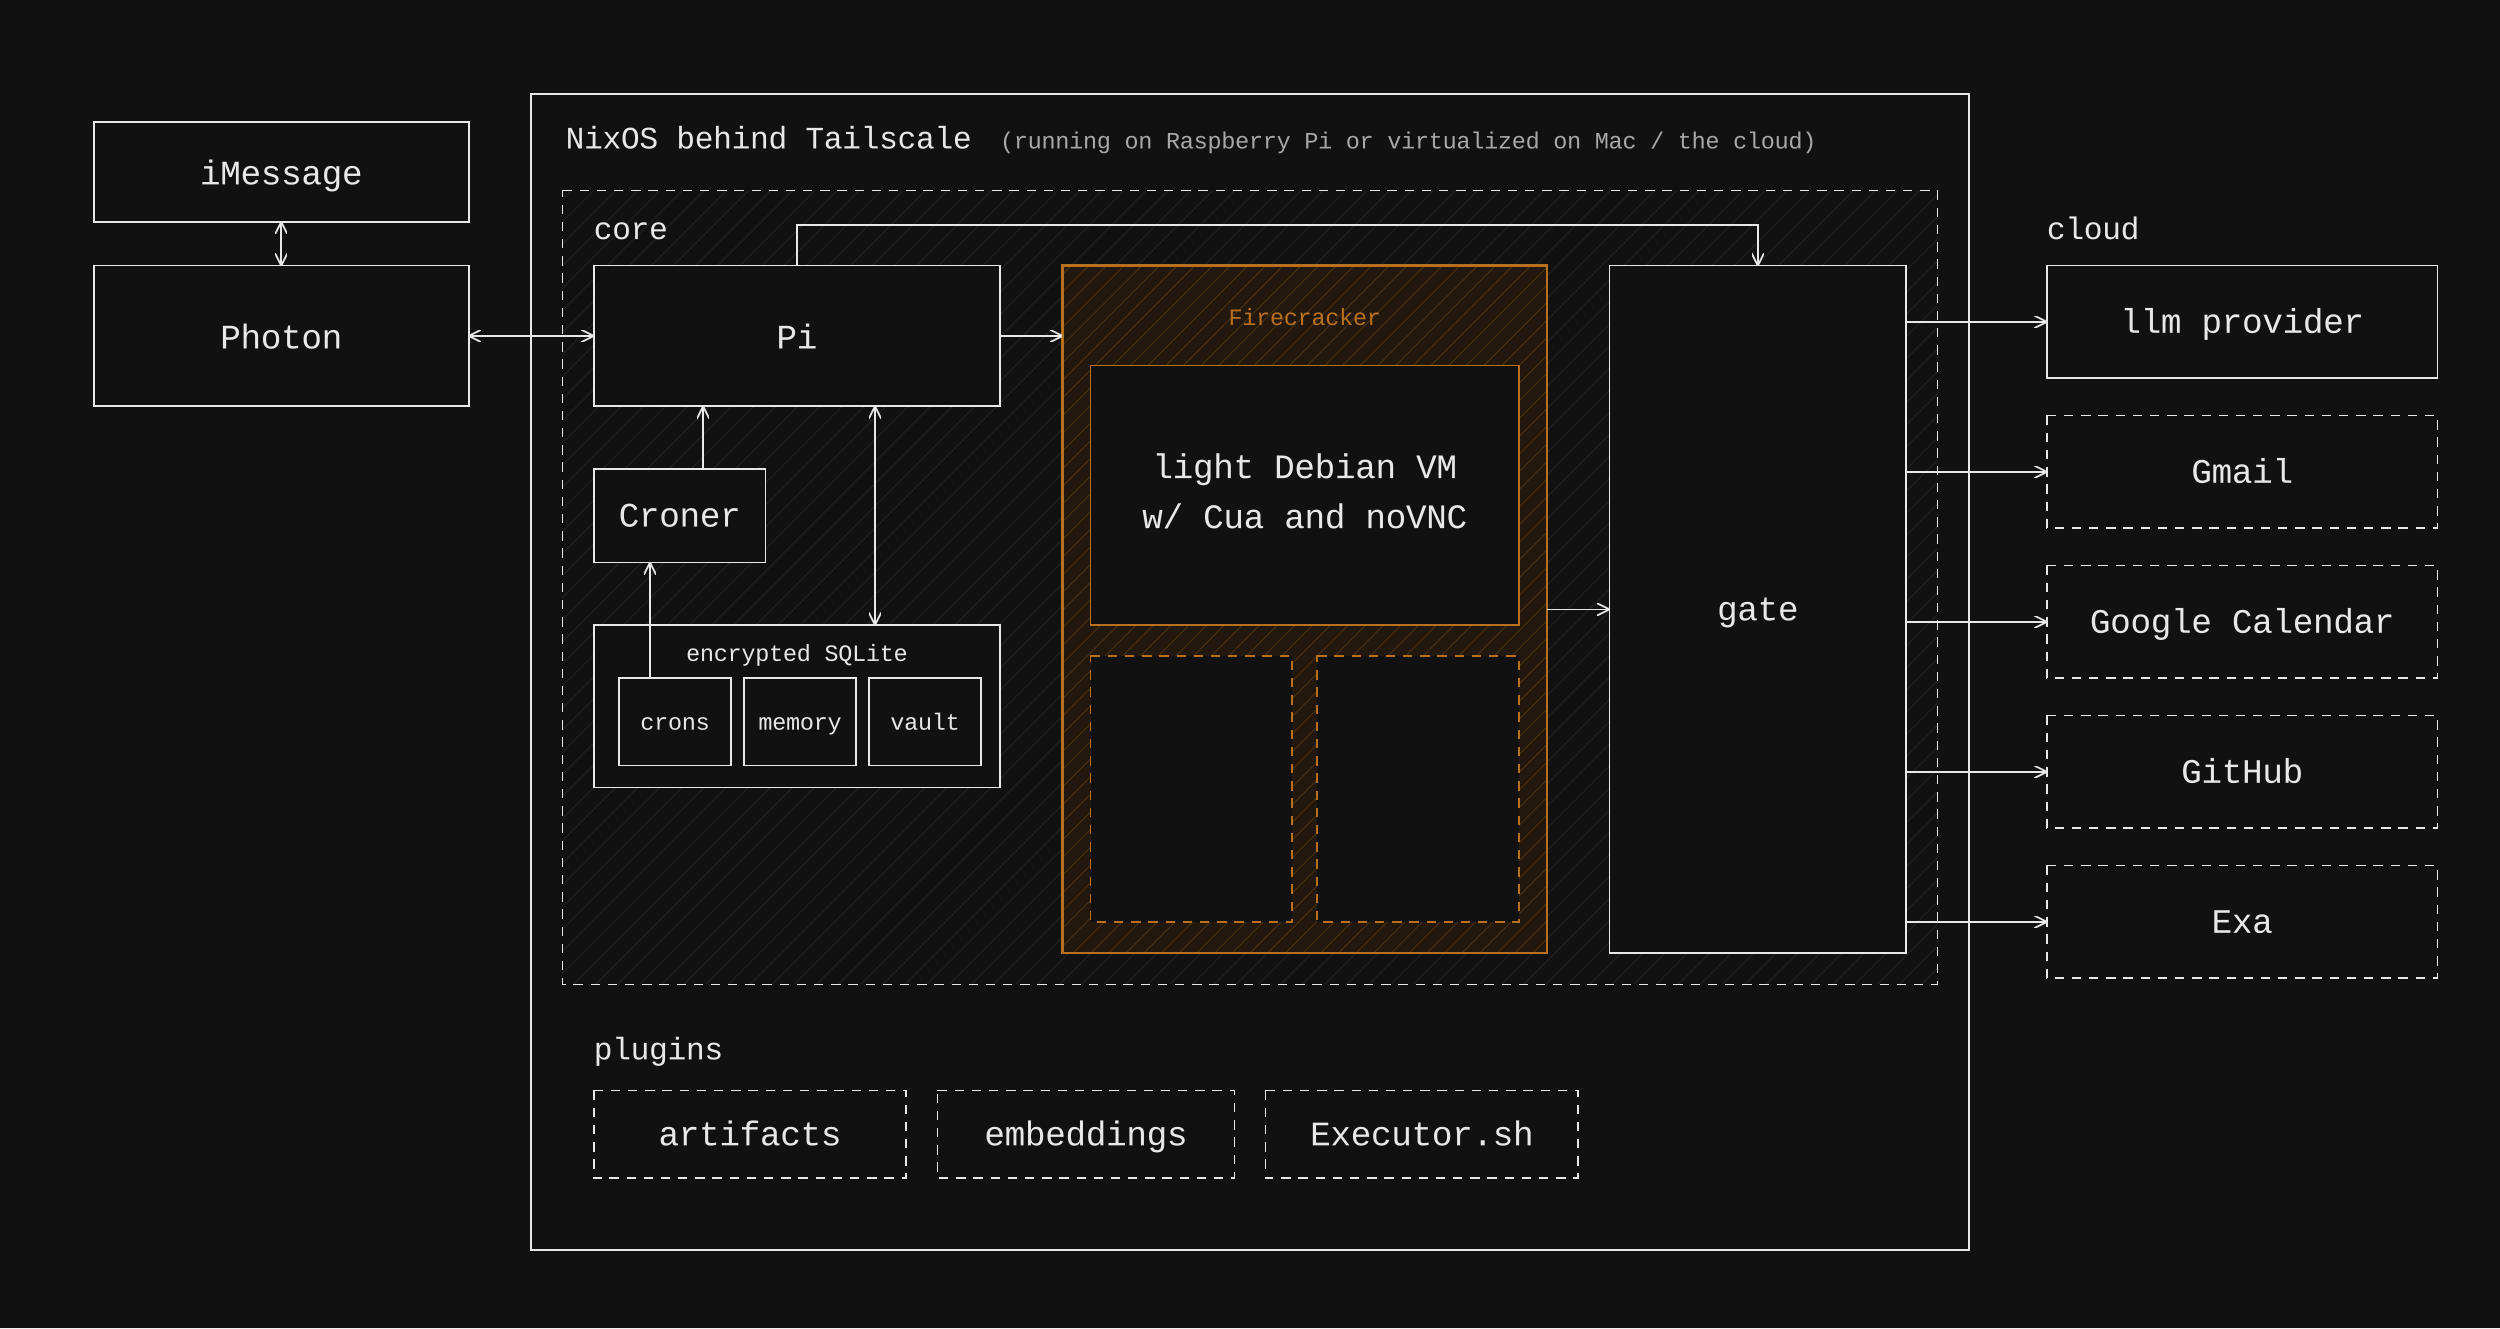
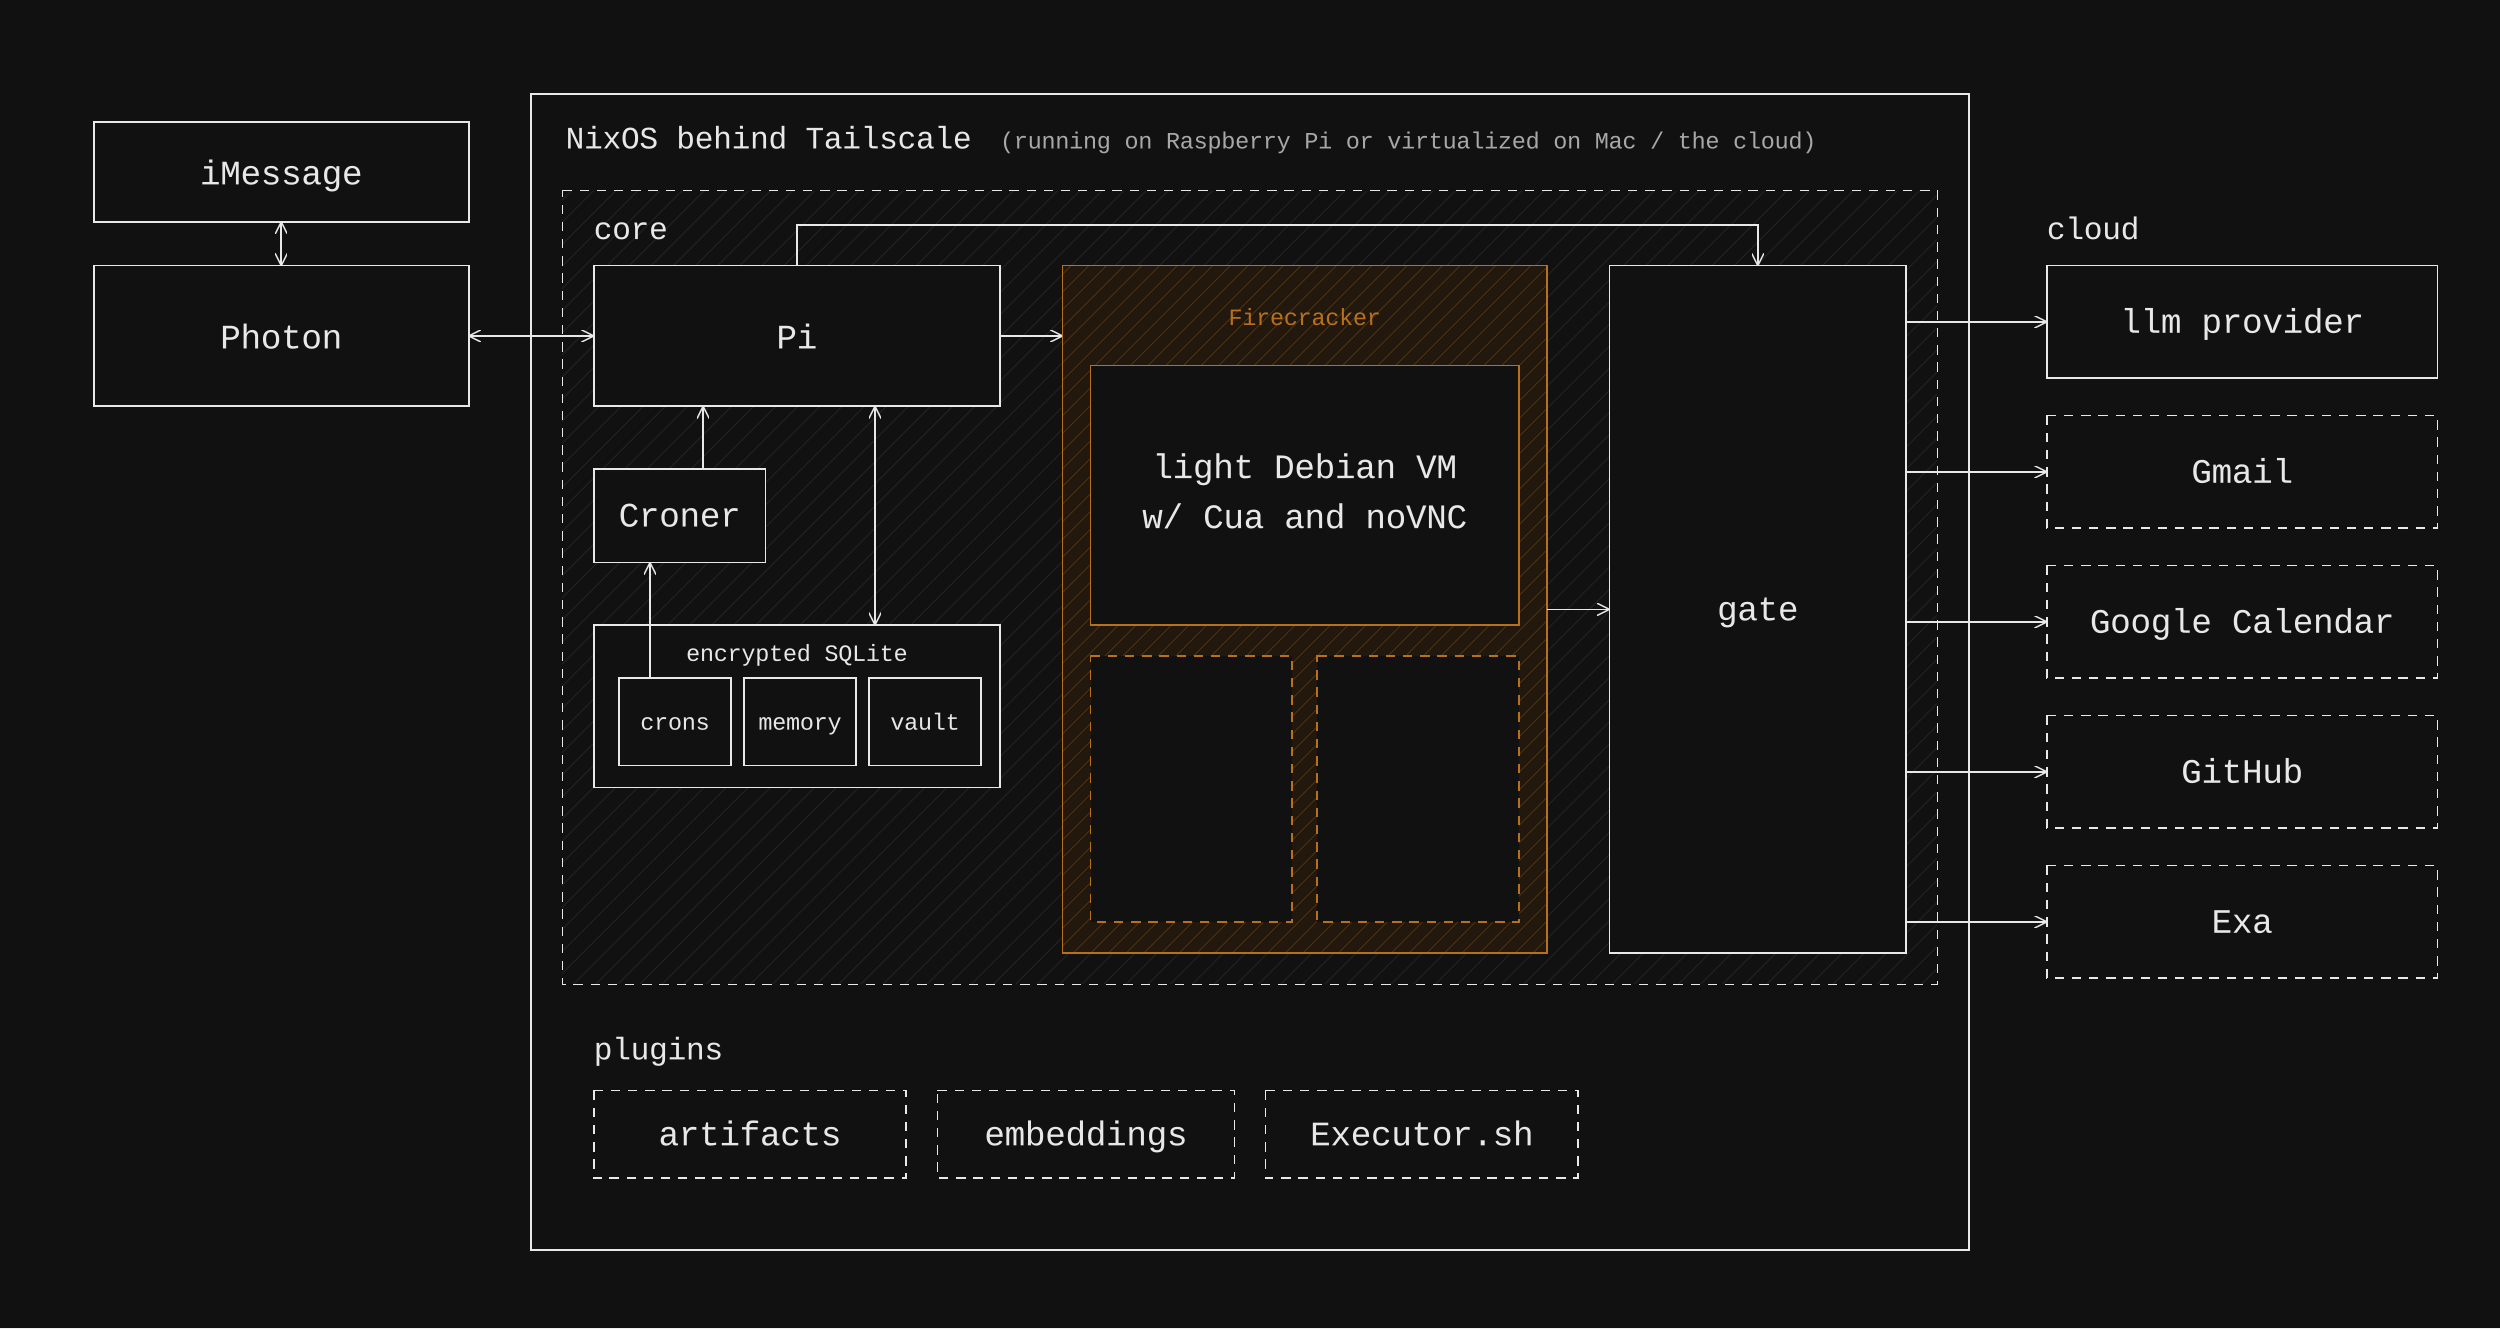
<svg xmlns="http://www.w3.org/2000/svg" viewBox="0 50 1600 850" width="1600" height="850">
  <style>
    text { font-family: ui-monospace, SFMono-Regular, Menlo, Monaco, Consolas, "Liberation Mono", "Courier New", monospace; letter-spacing: -0.01em; fill: #e8e8e8; }
    .l { font-size: 22px; text-anchor: middle; }
    .s { font-size: 15px; text-anchor: middle; }
    .h { font-size: 20px; }
    .n { font-size: 15px; fill: #a8a8a8; }
-     rect, path { fill: none; stroke: #e8e8e8; stroke-width: 1; shape-rendering: crispEdges; }
+     rect, path { fill: none; stroke: #e8e8e8; stroke-width: 1; shape-rendering: crispEdges; vector-effect: non-scaling-stroke; }
    rect.b { fill: #111; }
    .vm { stroke: #b8701f; }
    .fc { fill: #b8701f; }
    .d { stroke-dasharray: 6 5; }
-     .w { stroke-width: 1.5; }
  </style>
  <defs>
    <marker id="a" viewBox="0 0 10 10" refX="10" refY="5" markerWidth="8" markerHeight="8" orient="auto-start-reverse">
-       <path d="M0 0L10 5L0 10" style="stroke-width: 1.5; shape-rendering: auto" />
+       <path d="M0 0L10 5L0 10" style="shape-rendering: auto" />
    </marker>
    <pattern id="hatch" width="10" height="10" patternUnits="userSpaceOnUse" patternTransform="rotate(45)">
      <path d="M0 0V10" style="stroke: #fff; stroke-opacity: 0.09; shape-rendering: auto" />
    </pattern>
    <pattern id="fchatch" width="8" height="8" patternUnits="userSpaceOnUse" patternTransform="rotate(45)">
      <rect width="8" height="8" style="fill: #22180d; stroke: none" />
      <path d="M0 0V8" style="stroke: #b8701f; stroke-opacity: 0.35; shape-rendering: auto" />
    </pattern>
  </defs>
  <rect x="0" y="50" width="1600" height="850" style="fill: #111; stroke: none" />
  <rect x="60" y="128" width="240" height="64" />
  <text class="l" x="180" y="168">iMessage</text>
  <rect x="60" y="220" width="240" height="90" />
  <text class="l" x="180" y="273">Photon</text>
-   <rect class="w" x="340" y="110" width="920" height="740" />
+   <rect x="340" y="110" width="920" height="740" />
  <text class="h" x="362" y="145">NixOS behind Tailscale</text>
  <text class="n" x="640" y="145">(running on Raspberry Pi or virtualized on Mac / the cloud)</text>
  <rect class="d" x="360" y="172" width="880" height="508" style="fill: url(#hatch)" />
  <text class="h" x="380" y="203">core</text>
  <rect class="b" x="380" y="220" width="260" height="90" />
  <text class="l" x="510" y="273">Pi</text>
  <rect class="b" x="380" y="350" width="110" height="60" />
  <text class="l" x="435" y="387">Croner</text>
  <rect class="b" x="380" y="450" width="260" height="104" />
  <text class="s" x="510" y="473">encrypted SQLite</text>
  <rect class="b" x="396" y="484" width="72" height="56" />
  <text class="s" x="432" y="517">crons</text>
  <rect class="b" x="476" y="484" width="72" height="56" />
  <text class="s" x="512" y="517">memory</text>
  <rect class="b" x="556" y="484" width="72" height="56" />
  <text class="s" x="592" y="517">vault</text>
-   <rect class="vm" x="680" y="220" width="310" height="440" style="fill: url(#fchatch); stroke-width: 1.5" />
+   <rect class="vm" x="680" y="220" width="310" height="440" style="fill: url(#fchatch)" />
  <text class="s fc" x="835" y="258">Firecracker</text>
  <rect class="b vm" x="698" y="284" width="274" height="166" />
  <text class="l" x="835" y="356">light Debian VM</text>
  <text class="l" x="835" y="388">w/ Cua and noVNC</text>
  <rect class="d b vm" x="698" y="470" width="129" height="170" />
  <rect class="d b vm" x="843" y="470" width="129" height="170" />
  <rect class="b" x="1030" y="220" width="190" height="440" />
  <text class="l" x="1125" y="447">gate</text>
  <text class="h" x="380" y="728">plugins</text>
  <rect class="d" x="380" y="748" width="200" height="56" />
  <text class="l" x="480" y="783">artifacts</text>
  <rect class="d" x="600" y="748" width="190" height="56" />
  <text class="l" x="695" y="783">embeddings</text>
  <rect class="d" x="810" y="748" width="200" height="56" />
  <text class="l" x="910" y="783">Executor.sh</text>
  <text class="h" x="1310" y="203">cloud</text>
  <rect x="1310" y="220" width="250" height="72" />
  <text class="l" x="1435" y="263">llm provider</text>
  <rect class="d" x="1310" y="316" width="250" height="72" />
  <text class="l" x="1435" y="359">Gmail</text>
  <rect class="d" x="1310" y="412" width="250" height="72" />
  <text class="l" x="1435" y="455">Google Calendar</text>
  <rect class="d" x="1310" y="508" width="250" height="72" />
  <text class="l" x="1435" y="551">GitHub</text>
  <rect class="d" x="1310" y="604" width="250" height="72" />
  <text class="l" x="1435" y="647">Exa</text>
  <path d="M180 192V220" marker-start="url(#a)" marker-end="url(#a)" />
  <path d="M300 265H380" marker-start="url(#a)" marker-end="url(#a)" />
  <path d="M416 484V410" marker-end="url(#a)" />
  <path d="M450 350V310" marker-end="url(#a)" />
  <path d="M560 310V450" marker-start="url(#a)" marker-end="url(#a)" />
  <path d="M640 265H680" marker-end="url(#a)" />
  <path d="M510 220V194H1125V220" marker-end="url(#a)" />
  <path d="M990 440H1030" marker-end="url(#a)" />
  <path d="M1220 256H1310" marker-end="url(#a)" />
  <path d="M1220 352H1310" marker-end="url(#a)" />
  <path d="M1220 448H1310" marker-end="url(#a)" />
  <path d="M1220 544H1310" marker-end="url(#a)" />
  <path d="M1220 640H1310" marker-end="url(#a)" />
</svg>
